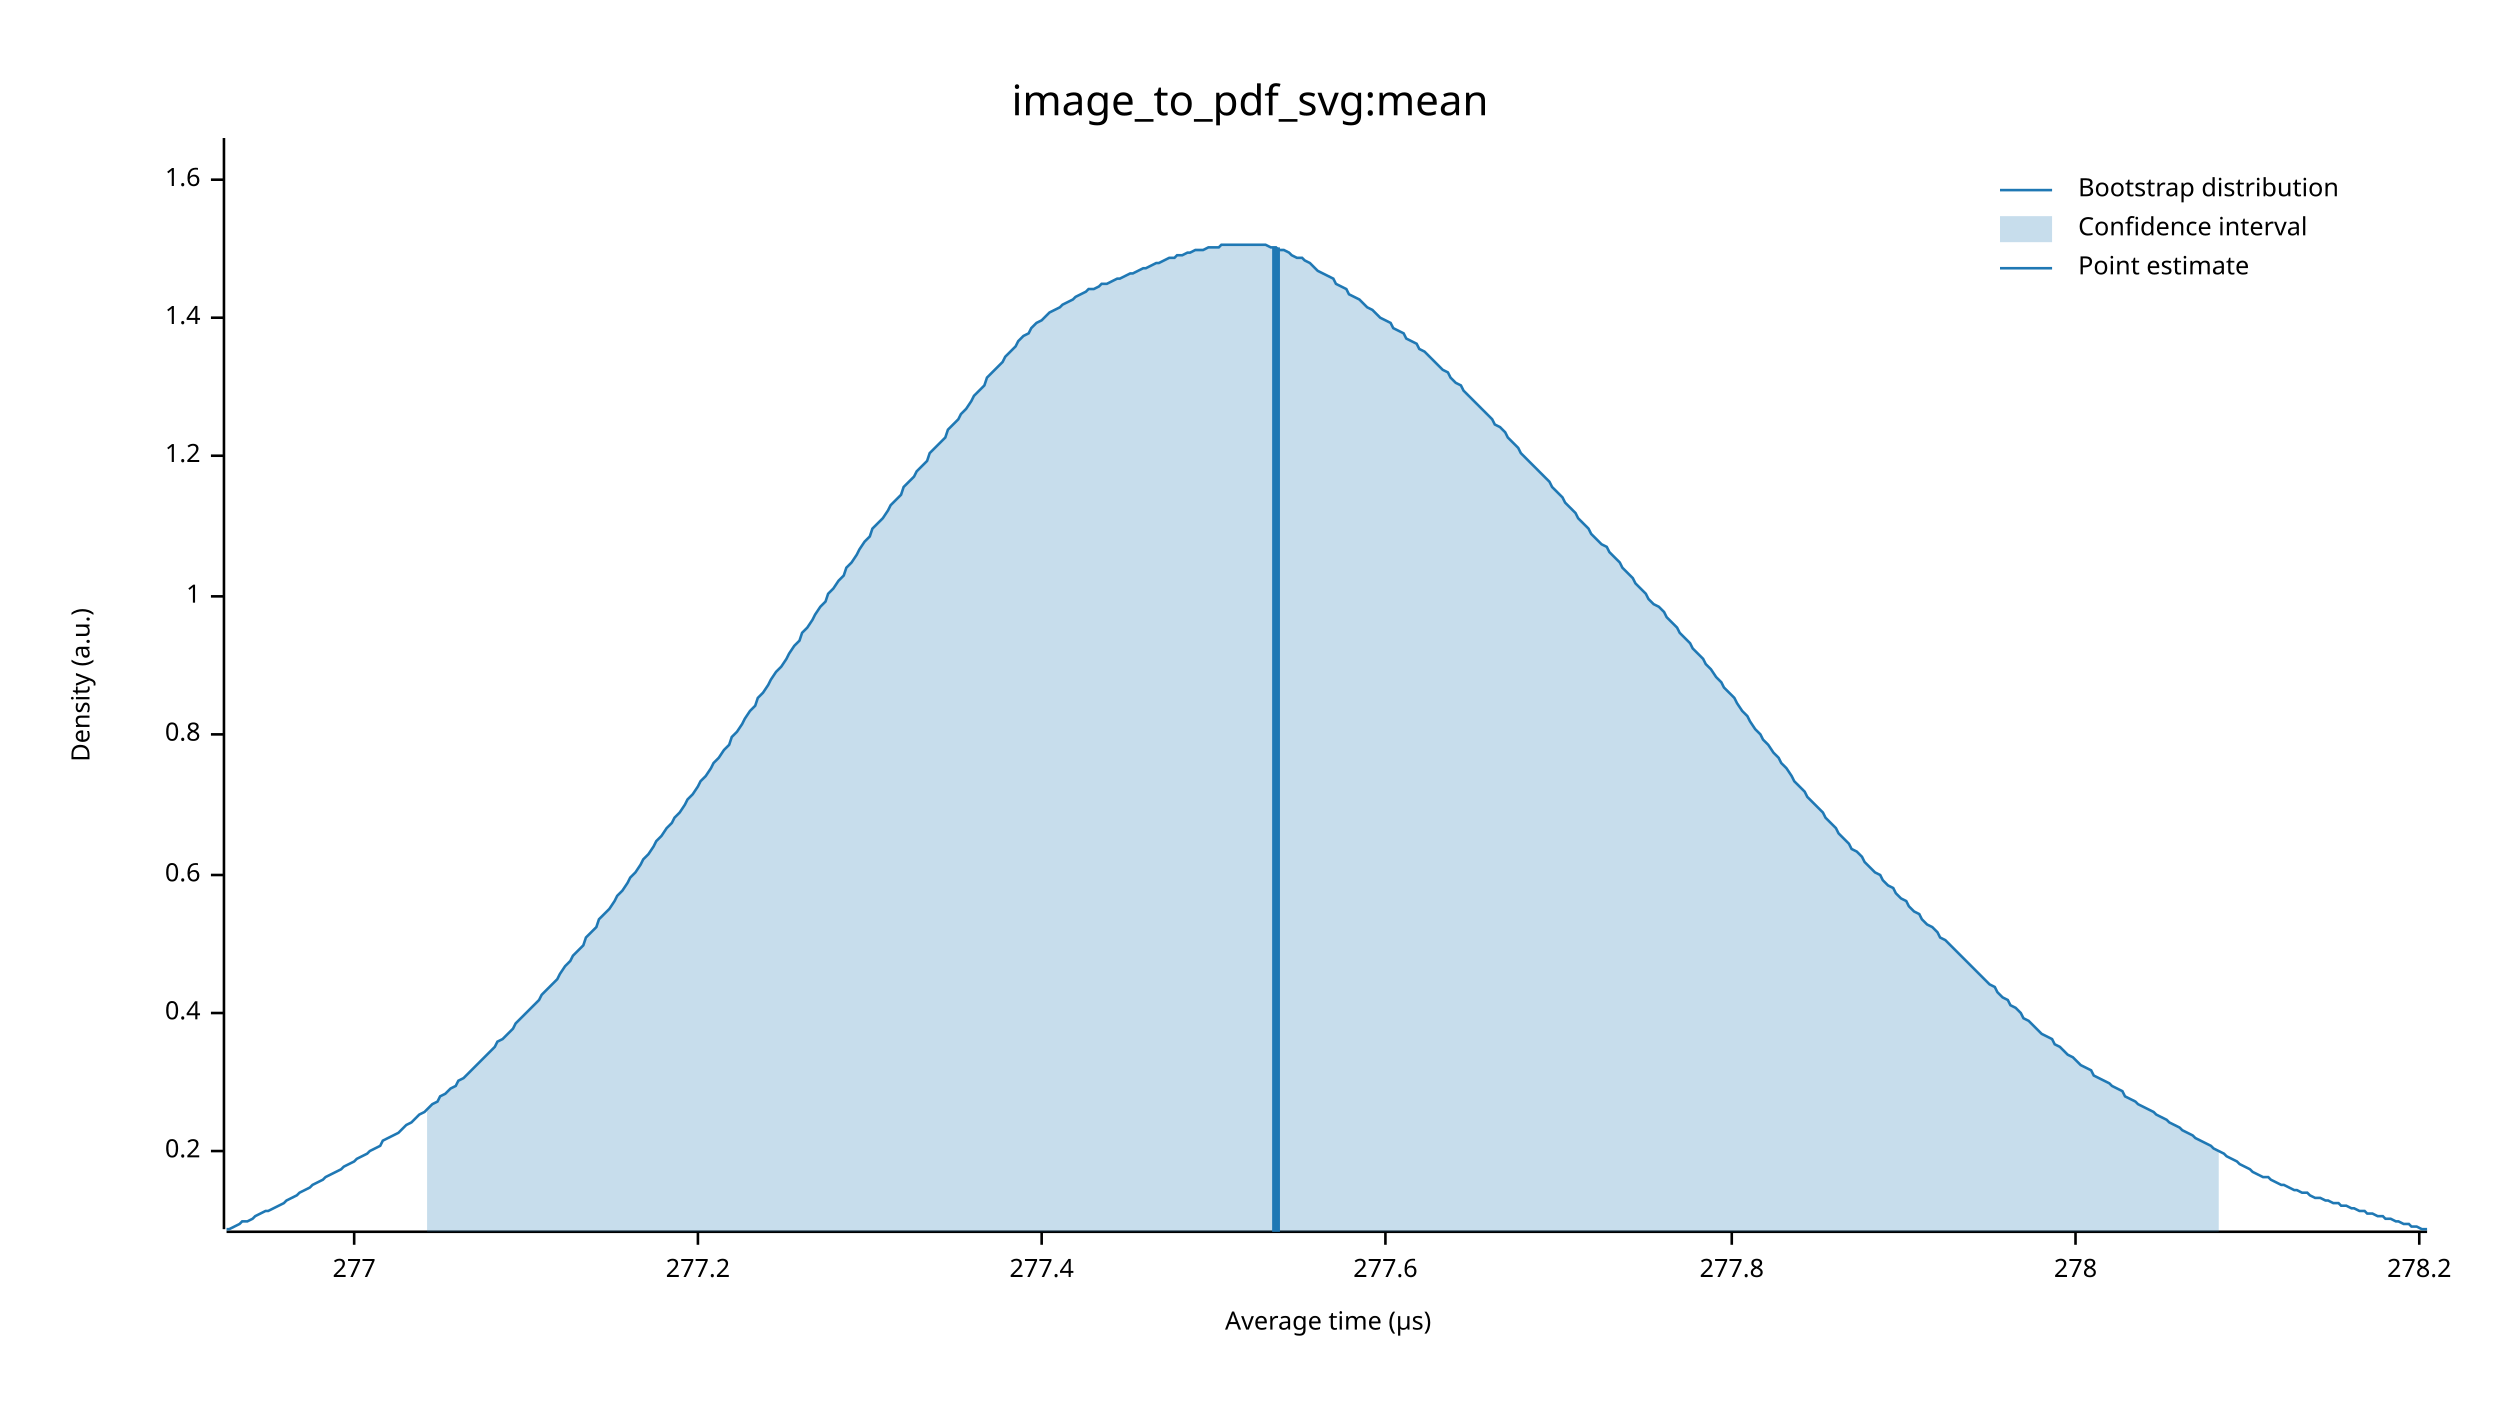
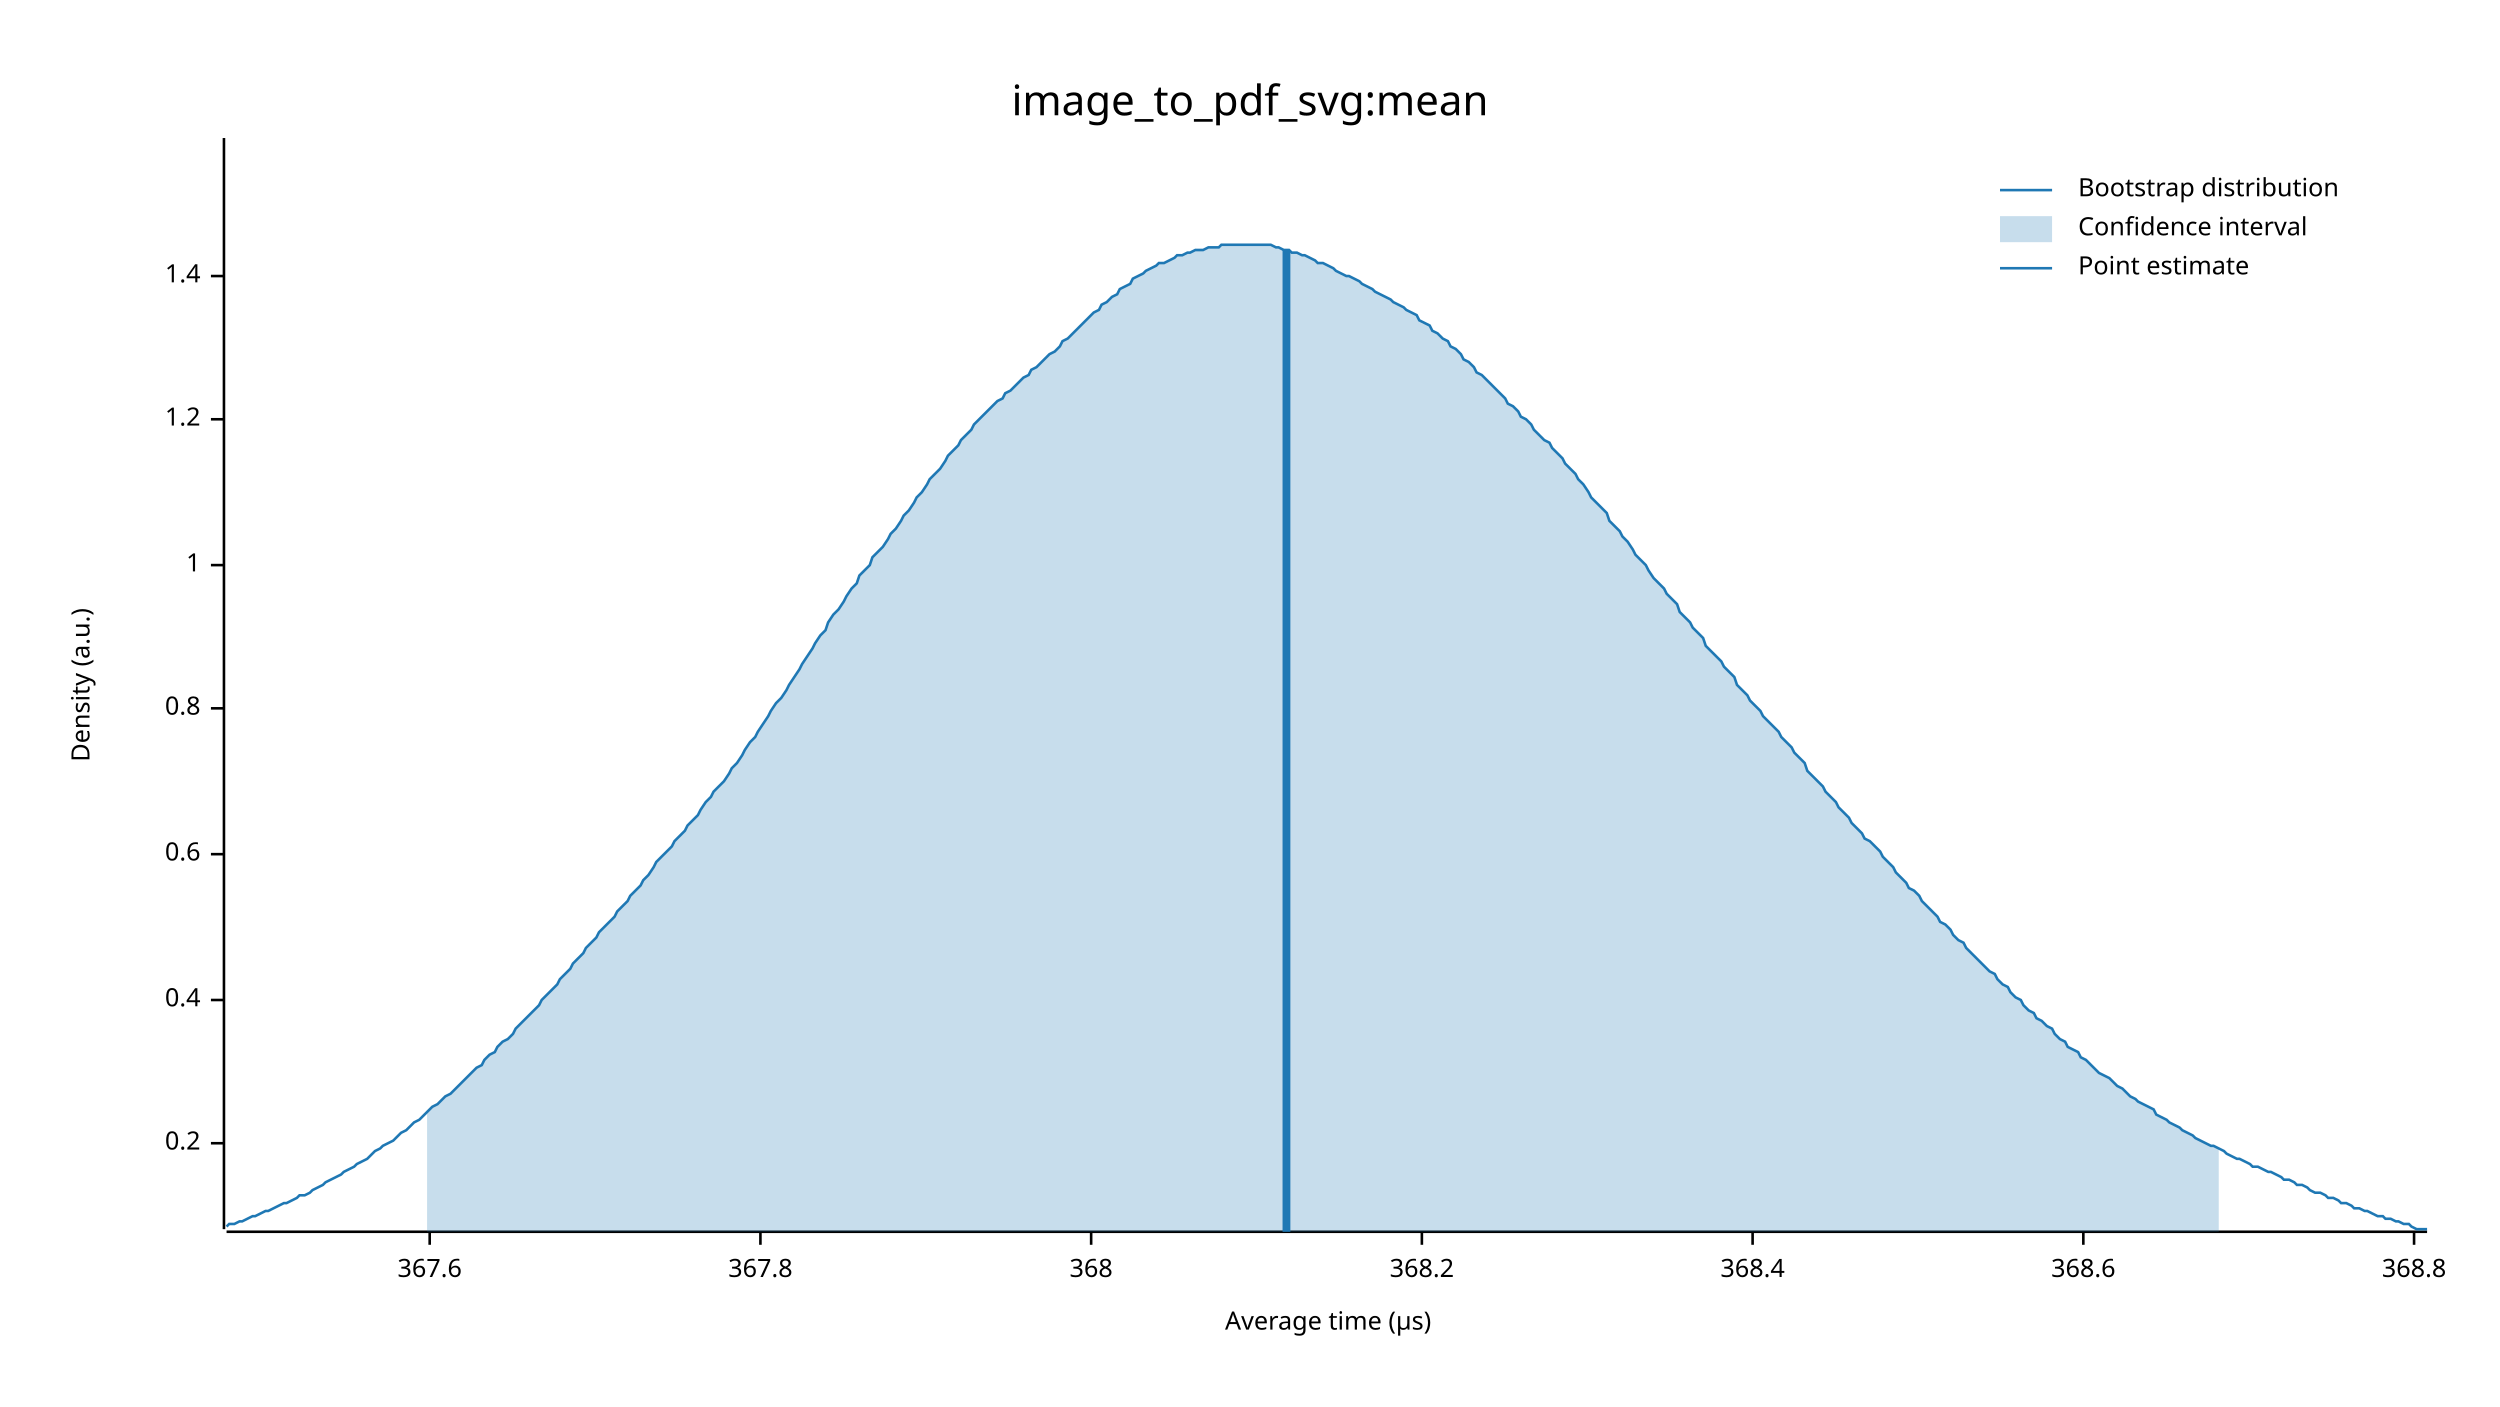
<svg xmlns="http://www.w3.org/2000/svg" width="960" height="540" viewBox="0 0 960 540">
  <text x="480" y="32" dy="0.76em" text-anchor="middle" font-family="sans-serif" font-size="16.129" opacity="1" fill="#000000">
image_to_pdf_svg:mean
</text>
  <text x="27" y="263" dy="0.76em" text-anchor="middle" font-family="sans-serif" font-size="9.677" opacity="1" fill="#000000" transform="rotate(270, 27, 263)">
Density (a.u.)
</text>
  <text x="510" y="513" dy="-0.5ex" text-anchor="middle" font-family="sans-serif" font-size="9.677" opacity="1" fill="#000000">
Average time (µs)
</text>
  <polyline fill="none" opacity="1" stroke="#000000" stroke-width="1" points="86,53 86,472 " />
-   <text x="77" y="442" dy="0.5ex" text-anchor="end" font-family="sans-serif" font-size="9.677" opacity="1" fill="#000000">
+   <text x="77" y="439" dy="0.5ex" text-anchor="end" font-family="sans-serif" font-size="9.677" opacity="1" fill="#000000">
0.2
</text>
-   <polyline fill="none" opacity="1" stroke="#000000" stroke-width="1" points="81,442 86,442 " />
-   <text x="77" y="389" dy="0.5ex" text-anchor="end" font-family="sans-serif" font-size="9.677" opacity="1" fill="#000000">
+   <polyline fill="none" opacity="1" stroke="#000000" stroke-width="1" points="81,439 86,439 " />
+   <text x="77" y="384" dy="0.5ex" text-anchor="end" font-family="sans-serif" font-size="9.677" opacity="1" fill="#000000">
0.4
</text>
-   <polyline fill="none" opacity="1" stroke="#000000" stroke-width="1" points="81,389 86,389 " />
-   <text x="77" y="336" dy="0.5ex" text-anchor="end" font-family="sans-serif" font-size="9.677" opacity="1" fill="#000000">
+   <polyline fill="none" opacity="1" stroke="#000000" stroke-width="1" points="81,384 86,384 " />
+   <text x="77" y="328" dy="0.5ex" text-anchor="end" font-family="sans-serif" font-size="9.677" opacity="1" fill="#000000">
0.6
</text>
-   <polyline fill="none" opacity="1" stroke="#000000" stroke-width="1" points="81,336 86,336 " />
-   <text x="77" y="282" dy="0.5ex" text-anchor="end" font-family="sans-serif" font-size="9.677" opacity="1" fill="#000000">
+   <polyline fill="none" opacity="1" stroke="#000000" stroke-width="1" points="81,328 86,328 " />
+   <text x="77" y="272" dy="0.5ex" text-anchor="end" font-family="sans-serif" font-size="9.677" opacity="1" fill="#000000">
0.8
</text>
-   <polyline fill="none" opacity="1" stroke="#000000" stroke-width="1" points="81,282 86,282 " />
-   <text x="77" y="229" dy="0.5ex" text-anchor="end" font-family="sans-serif" font-size="9.677" opacity="1" fill="#000000">
+   <polyline fill="none" opacity="1" stroke="#000000" stroke-width="1" points="81,272 86,272 " />
+   <text x="77" y="217" dy="0.5ex" text-anchor="end" font-family="sans-serif" font-size="9.677" opacity="1" fill="#000000">
1
</text>
-   <polyline fill="none" opacity="1" stroke="#000000" stroke-width="1" points="81,229 86,229 " />
-   <text x="77" y="175" dy="0.5ex" text-anchor="end" font-family="sans-serif" font-size="9.677" opacity="1" fill="#000000">
+   <polyline fill="none" opacity="1" stroke="#000000" stroke-width="1" points="81,217 86,217 " />
+   <text x="77" y="161" dy="0.5ex" text-anchor="end" font-family="sans-serif" font-size="9.677" opacity="1" fill="#000000">
1.2
</text>
-   <polyline fill="none" opacity="1" stroke="#000000" stroke-width="1" points="81,175 86,175 " />
-   <text x="77" y="122" dy="0.5ex" text-anchor="end" font-family="sans-serif" font-size="9.677" opacity="1" fill="#000000">
+   <polyline fill="none" opacity="1" stroke="#000000" stroke-width="1" points="81,161 86,161 " />
+   <text x="77" y="106" dy="0.5ex" text-anchor="end" font-family="sans-serif" font-size="9.677" opacity="1" fill="#000000">
1.4
</text>
-   <polyline fill="none" opacity="1" stroke="#000000" stroke-width="1" points="81,122 86,122 " />
-   <text x="77" y="69" dy="0.5ex" text-anchor="end" font-family="sans-serif" font-size="9.677" opacity="1" fill="#000000">
- 1.6
+   <polyline fill="none" opacity="1" stroke="#000000" stroke-width="1" points="81,106 86,106 " />
+   <polyline fill="none" opacity="1" stroke="#000000" stroke-width="1" points="87,473 932,473 " />
+   <text x="165" y="483" dy="0.76em" text-anchor="middle" font-family="sans-serif" font-size="9.677" opacity="1" fill="#000000">
+ 367.6
</text>
-   <polyline fill="none" opacity="1" stroke="#000000" stroke-width="1" points="81,69 86,69 " />
-   <polyline fill="none" opacity="1" stroke="#000000" stroke-width="1" points="87,473 932,473 " />
-   <text x="136" y="483" dy="0.76em" text-anchor="middle" font-family="sans-serif" font-size="9.677" opacity="1" fill="#000000">
- 277
+   <polyline fill="none" opacity="1" stroke="#000000" stroke-width="1" points="165,473 165,478 " />
+   <text x="292" y="483" dy="0.76em" text-anchor="middle" font-family="sans-serif" font-size="9.677" opacity="1" fill="#000000">
+ 367.8
</text>
-   <polyline fill="none" opacity="1" stroke="#000000" stroke-width="1" points="136,473 136,478 " />
-   <text x="268" y="483" dy="0.76em" text-anchor="middle" font-family="sans-serif" font-size="9.677" opacity="1" fill="#000000">
- 277.2
+   <polyline fill="none" opacity="1" stroke="#000000" stroke-width="1" points="292,473 292,478 " />
+   <text x="419" y="483" dy="0.76em" text-anchor="middle" font-family="sans-serif" font-size="9.677" opacity="1" fill="#000000">
+ 368
</text>
-   <polyline fill="none" opacity="1" stroke="#000000" stroke-width="1" points="268,473 268,478 " />
-   <text x="400" y="483" dy="0.76em" text-anchor="middle" font-family="sans-serif" font-size="9.677" opacity="1" fill="#000000">
- 277.4
+   <polyline fill="none" opacity="1" stroke="#000000" stroke-width="1" points="419,473 419,478 " />
+   <text x="546" y="483" dy="0.76em" text-anchor="middle" font-family="sans-serif" font-size="9.677" opacity="1" fill="#000000">
+ 368.2
</text>
-   <polyline fill="none" opacity="1" stroke="#000000" stroke-width="1" points="400,473 400,478 " />
-   <text x="532" y="483" dy="0.76em" text-anchor="middle" font-family="sans-serif" font-size="9.677" opacity="1" fill="#000000">
- 277.6
+   <polyline fill="none" opacity="1" stroke="#000000" stroke-width="1" points="546,473 546,478 " />
+   <text x="673" y="483" dy="0.76em" text-anchor="middle" font-family="sans-serif" font-size="9.677" opacity="1" fill="#000000">
+ 368.4
</text>
-   <polyline fill="none" opacity="1" stroke="#000000" stroke-width="1" points="532,473 532,478 " />
-   <text x="665" y="483" dy="0.76em" text-anchor="middle" font-family="sans-serif" font-size="9.677" opacity="1" fill="#000000">
- 277.8
+   <polyline fill="none" opacity="1" stroke="#000000" stroke-width="1" points="673,473 673,478 " />
+   <text x="800" y="483" dy="0.76em" text-anchor="middle" font-family="sans-serif" font-size="9.677" opacity="1" fill="#000000">
+ 368.6
</text>
-   <polyline fill="none" opacity="1" stroke="#000000" stroke-width="1" points="665,473 665,478 " />
-   <text x="797" y="483" dy="0.76em" text-anchor="middle" font-family="sans-serif" font-size="9.677" opacity="1" fill="#000000">
- 278
+   <polyline fill="none" opacity="1" stroke="#000000" stroke-width="1" points="800,473 800,478 " />
+   <text x="927" y="483" dy="0.76em" text-anchor="middle" font-family="sans-serif" font-size="9.677" opacity="1" fill="#000000">
+ 368.8
</text>
-   <polyline fill="none" opacity="1" stroke="#000000" stroke-width="1" points="797,473 797,478 " />
-   <text x="929" y="483" dy="0.76em" text-anchor="middle" font-family="sans-serif" font-size="9.677" opacity="1" fill="#000000">
- 278.2
- </text>
-   <polyline fill="none" opacity="1" stroke="#000000" stroke-width="1" points="929,473 929,478 " />
-   <polyline fill="none" opacity="1" stroke="#1F78B4" stroke-width="1" points="87,472 88,472 90,471 92,470 93,469 95,469 97,468 98,467 100,466 102,465 103,465 105,464 107,463 109,462 110,461 112,460 114,459 115,458 117,457 119,456 120,455 122,454 124,453 125,452 127,451 129,450 131,449 132,448 134,447 136,446 137,445 139,444 141,443 142,442 144,441 146,440 147,438 149,437 151,436 153,435 154,434 156,432 158,431 159,430 161,428 163,427 164,426 166,424 168,423 169,421 171,420 173,418 175,417 176,415 178,414 180,412 181,411 183,409 185,407 186,406 188,404 190,402 191,400 193,399 195,397 197,395 198,393 200,391 202,389 203,388 205,386 207,384 208,382 210,380 212,378 214,376 215,374 217,371 219,369 220,367 222,365 224,363 225,360 227,358 229,356 230,353 232,351 234,349 236,346 237,344 239,342 241,339 242,337 244,335 246,332 247,330 249,328 251,325 252,323 254,321 256,318 258,316 259,314 261,312 263,309 264,307 266,305 268,302 269,300 271,298 273,295 274,293 276,291 278,288 280,286 281,283 283,281 285,278 286,276 288,273 290,271 291,268 293,266 295,263 296,261 298,258 300,256 302,253 303,251 305,248 307,246 308,243 310,241 312,238 313,236 315,233 317,231 318,228 320,226 322,223 324,221 325,218 327,216 329,213 330,211 332,208 334,206 335,203 337,201 339,199 341,196 342,194 344,192 346,190 347,187 349,185 351,183 352,181 354,179 356,177 357,174 359,172 361,170 363,168 364,165 366,163 368,161 369,159 371,157 373,154 374,152 376,150 378,148 379,145 381,143 383,141 385,139 386,137 388,135 390,133 391,131 393,129 395,128 396,126 398,124 400,123 401,122 403,120 405,119 407,118 408,117 410,116 412,115 413,114 415,113 417,112 418,111 420,111 422,110 423,109 425,109 427,108 429,107 430,107 432,106 434,105 435,105 437,104 439,103 440,103 442,102 444,101 445,101 447,100 449,99 451,99 452,98 454,98 456,97 457,97 459,96 461,96 462,96 464,95 466,95 468,95 469,94 471,94 473,94 474,94 476,94 478,94 479,94 481,94 483,94 484,94 486,94 488,95 490,95 491,96 493,96 495,97 496,98 498,99 500,99 501,100 503,101 505,103 506,104 508,105 510,106 512,107 513,109 515,110 517,111 518,113 520,114 522,115 523,116 525,118 527,119 528,120 530,122 532,123 534,124 535,126 537,127 539,128 540,130 542,131 544,132 545,134 547,135 549,137 550,138 552,140 554,142 556,143 557,145 559,147 561,148 562,150 564,152 566,154 567,155 569,157 571,159 573,161 574,163 576,164 578,166 579,168 581,170 583,172 584,174 586,176 588,178 589,179 591,181 593,183 595,185 596,187 598,189 600,191 601,193 603,195 605,197 606,199 608,201 610,203 611,205 613,207 615,209 617,210 618,212 620,214 622,216 623,218 625,220 627,222 628,224 630,226 632,228 633,230 635,232 637,233 639,235 640,237 642,239 644,241 645,243 647,245 649,247 650,249 652,251 654,253 655,255 657,257 659,260 661,262 662,264 664,266 666,268 667,270 669,273 671,275 672,277 674,280 676,282 677,284 679,286 681,289 683,291 684,293 686,295 688,298 689,300 691,302 693,304 694,306 696,308 698,310 700,312 701,314 703,316 705,318 706,320 708,322 710,324 711,326 713,327 715,329 716,331 718,333 720,335 722,336 723,338 725,340 727,341 728,343 730,345 732,346 733,348 735,350 737,351 738,353 740,355 742,356 744,358 745,360 747,361 749,363 750,364 752,366 754,368 755,369 757,371 759,373 760,374 762,376 764,378 766,379 767,381 769,383 771,384 772,386 774,387 776,389 777,391 779,392 781,394 782,395 784,397 786,398 788,399 789,401 791,402 793,404 794,405 796,406 798,408 799,409 801,410 803,411 804,413 806,414 808,415 810,416 811,417 813,418 815,419 816,421 818,422 820,423 821,424 823,425 825,426 827,427 828,428 830,429 832,430 833,431 835,432 837,433 838,434 840,435 842,436 843,437 845,438 847,439 849,440 850,441 852,442 854,443 855,444 857,445 859,446 860,447 862,448 864,449 865,450 867,451 869,452 871,452 872,453 874,454 876,455 877,455 879,456 881,457 882,457 884,458 886,458 887,459 889,460 891,460 893,461 894,461 896,462 898,462 899,463 901,463 903,464 904,464 906,465 908,465 909,466 911,466 913,467 915,467 916,468 918,468 920,469 921,469 923,470 925,470 926,471 928,471 930,472 932,472 " />
-   <polygon opacity="0.25" fill="#1F78B4" points="164,426 166,424 168,423 169,421 171,420 173,418 175,417 176,415 178,414 180,412 181,411 183,409 185,407 186,406 188,404 190,402 191,400 193,399 195,397 197,395 198,393 200,391 202,389 203,388 205,386 207,384 208,382 210,380 212,378 214,376 215,374 217,371 219,369 220,367 222,365 224,363 225,360 227,358 229,356 230,353 232,351 234,349 236,346 237,344 239,342 241,339 242,337 244,335 246,332 247,330 249,328 251,325 252,323 254,321 256,318 258,316 259,314 261,312 263,309 264,307 266,305 268,302 269,300 271,298 273,295 274,293 276,291 278,288 280,286 281,283 283,281 285,278 286,276 288,273 290,271 291,268 293,266 295,263 296,261 298,258 300,256 302,253 303,251 305,248 307,246 308,243 310,241 312,238 313,236 315,233 317,231 318,228 320,226 322,223 324,221 325,218 327,216 329,213 330,211 332,208 334,206 335,203 337,201 339,199 341,196 342,194 344,192 346,190 347,187 349,185 351,183 352,181 354,179 356,177 357,174 359,172 361,170 363,168 364,165 366,163 368,161 369,159 371,157 373,154 374,152 376,150 378,148 379,145 381,143 383,141 385,139 386,137 388,135 390,133 391,131 393,129 395,128 396,126 398,124 400,123 401,122 403,120 405,119 407,118 408,117 410,116 412,115 413,114 415,113 417,112 418,111 420,111 422,110 423,109 425,109 427,108 429,107 430,107 432,106 434,105 435,105 437,104 439,103 440,103 442,102 444,101 445,101 447,100 449,99 451,99 452,98 454,98 456,97 457,97 459,96 461,96 462,96 464,95 466,95 468,95 469,94 471,94 473,94 474,94 476,94 478,94 479,94 481,94 483,94 484,94 486,94 488,95 490,95 491,96 493,96 495,97 496,98 498,99 500,99 501,100 503,101 505,103 506,104 508,105 510,106 512,107 513,109 515,110 517,111 518,113 520,114 522,115 523,116 525,118 527,119 528,120 530,122 532,123 534,124 535,126 537,127 539,128 540,130 542,131 544,132 545,134 547,135 549,137 550,138 552,140 554,142 556,143 557,145 559,147 561,148 562,150 564,152 566,154 567,155 569,157 571,159 573,161 574,163 576,164 578,166 579,168 581,170 583,172 584,174 586,176 588,178 589,179 591,181 593,183 595,185 596,187 598,189 600,191 601,193 603,195 605,197 606,199 608,201 610,203 611,205 613,207 615,209 617,210 618,212 620,214 622,216 623,218 625,220 627,222 628,224 630,226 632,228 633,230 635,232 637,233 639,235 640,237 642,239 644,241 645,243 647,245 649,247 650,249 652,251 654,253 655,255 657,257 659,260 661,262 662,264 664,266 666,268 667,270 669,273 671,275 672,277 674,280 676,282 677,284 679,286 681,289 683,291 684,293 686,295 688,298 689,300 691,302 693,304 694,306 696,308 698,310 700,312 701,314 703,316 705,318 706,320 708,322 710,324 711,326 713,327 715,329 716,331 718,333 720,335 722,336 723,338 725,340 727,341 728,343 730,345 732,346 733,348 735,350 737,351 738,353 740,355 742,356 744,358 745,360 747,361 749,363 750,364 752,366 754,368 755,369 757,371 759,373 760,374 762,376 764,378 766,379 767,381 769,383 771,384 772,386 774,387 776,389 777,391 779,392 781,394 782,395 784,397 786,398 788,399 789,401 791,402 793,404 794,405 796,406 798,408 799,409 801,410 803,411 804,413 806,414 808,415 810,416 811,417 813,418 815,419 816,421 818,422 820,423 821,424 823,425 825,426 827,427 828,428 830,429 832,430 833,431 835,432 837,433 838,434 840,435 842,436 843,437 845,438 847,439 849,440 850,441 852,442 852,473 164,473 " />
-   <polyline fill="none" opacity="1" stroke="#1F78B4" stroke-width="3" points="490,473 490,95 " />
+   <polyline fill="none" opacity="1" stroke="#000000" stroke-width="1" points="927,473 927,478 " />
+   <polyline fill="none" opacity="1" stroke="#1F78B4" stroke-width="1" points="87,471 88,470 90,470 92,469 93,469 95,468 97,467 98,467 100,466 102,465 103,465 105,464 107,463 109,462 110,462 112,461 114,460 115,459 117,459 119,458 120,457 122,456 124,455 125,454 127,453 129,452 131,451 132,450 134,449 136,448 137,447 139,446 141,445 142,444 144,442 146,441 147,440 149,439 151,438 153,436 154,435 156,434 158,432 159,431 161,430 163,428 164,427 166,425 168,424 169,423 171,421 173,420 175,418 176,417 178,415 180,413 181,412 183,410 185,409 186,407 188,405 190,404 191,402 193,400 195,399 197,397 198,395 200,393 202,391 203,390 205,388 207,386 208,384 210,382 212,380 214,378 215,376 217,374 219,372 220,370 222,368 224,366 225,364 227,362 229,360 230,358 232,356 234,354 236,352 237,350 239,348 241,346 242,344 244,342 246,340 247,338 249,336 251,333 252,331 254,329 256,327 258,325 259,323 261,321 263,319 264,317 266,315 268,313 269,311 271,308 273,306 274,304 276,302 278,300 280,297 281,295 283,293 285,290 286,288 288,285 290,283 291,281 293,278 295,275 296,273 298,270 300,268 302,265 303,263 305,260 307,257 308,255 310,252 312,249 313,247 315,244 317,242 318,239 320,236 322,234 324,231 325,229 327,226 329,224 330,221 332,219 334,217 335,214 337,212 339,210 341,207 342,205 344,203 346,200 347,198 349,196 351,193 352,191 354,189 356,186 357,184 359,182 361,180 363,177 364,175 366,173 368,171 369,169 371,167 373,165 374,163 376,161 378,159 379,158 381,156 383,154 385,153 386,151 388,150 390,148 391,147 393,145 395,144 396,142 398,141 400,139 401,138 403,136 405,135 407,133 408,131 410,130 412,128 413,127 415,125 417,123 418,122 420,120 422,119 423,117 425,116 427,114 429,113 430,111 432,110 434,109 435,107 437,106 439,105 440,104 442,103 444,102 445,101 447,101 449,100 451,99 452,98 454,98 456,97 457,97 459,96 461,96 462,96 464,95 466,95 468,95 469,94 471,94 473,94 474,94 476,94 478,94 479,94 481,94 483,94 484,94 486,94 488,94 490,95 491,95 493,96 495,96 496,97 498,97 500,98 501,98 503,99 505,100 506,101 508,101 510,102 512,103 513,104 515,105 517,106 518,106 520,107 522,108 523,109 525,110 527,111 528,112 530,113 532,114 534,115 535,116 537,117 539,118 540,119 542,120 544,121 545,123 547,124 549,125 550,127 552,128 554,130 556,131 557,133 559,134 561,136 562,138 564,139 566,141 567,143 569,144 571,146 573,148 574,149 576,151 578,153 579,155 581,156 583,158 584,160 586,161 588,163 589,165 591,167 593,169 595,170 596,172 598,174 600,176 601,178 603,180 605,182 606,184 608,186 610,189 611,191 613,193 615,195 617,197 618,200 620,202 622,204 623,206 625,208 627,211 628,213 630,215 632,217 633,219 635,222 637,224 639,226 640,228 642,230 644,232 645,235 647,237 649,239 650,241 652,243 654,245 655,248 657,250 659,252 661,254 662,256 664,258 666,260 667,263 669,265 671,267 672,269 674,271 676,273 677,275 679,277 681,279 683,281 684,283 686,285 688,287 689,289 691,291 693,293 694,296 696,298 698,300 700,302 701,304 703,306 705,308 706,310 708,312 710,314 711,316 713,318 715,320 716,322 718,323 720,325 722,327 723,329 725,331 727,333 728,335 730,337 732,339 733,341 735,342 737,344 738,346 740,348 742,350 744,352 745,354 747,355 749,357 750,359 752,361 754,362 755,364 757,366 759,368 760,369 762,371 764,373 766,374 767,376 769,378 771,379 772,381 774,383 776,384 777,386 779,388 781,389 782,391 784,392 786,394 788,395 789,397 791,399 793,400 794,402 796,403 798,404 799,406 801,407 803,409 804,410 806,412 808,413 810,414 811,415 813,417 815,418 816,419 818,421 820,422 821,423 823,424 825,425 827,426 828,428 830,429 832,430 833,431 835,432 837,433 838,434 840,435 842,436 843,437 845,438 847,439 849,440 850,440 852,441 854,442 855,443 857,444 859,445 860,445 862,446 864,447 865,448 867,448 869,449 871,450 872,450 874,451 876,452 877,453 879,453 881,454 882,455 884,455 886,456 887,457 889,458 891,458 893,459 894,460 896,460 898,461 899,462 901,462 903,463 904,464 906,464 908,465 909,465 911,466 913,467 915,467 916,468 918,468 920,469 921,469 923,470 925,470 926,471 928,472 930,472 932,472 " />
+   <polygon opacity="0.25" fill="#1F78B4" points="164,427 166,425 168,424 169,423 171,421 173,420 175,418 176,417 178,415 180,413 181,412 183,410 185,409 186,407 188,405 190,404 191,402 193,400 195,399 197,397 198,395 200,393 202,391 203,390 205,388 207,386 208,384 210,382 212,380 214,378 215,376 217,374 219,372 220,370 222,368 224,366 225,364 227,362 229,360 230,358 232,356 234,354 236,352 237,350 239,348 241,346 242,344 244,342 246,340 247,338 249,336 251,333 252,331 254,329 256,327 258,325 259,323 261,321 263,319 264,317 266,315 268,313 269,311 271,308 273,306 274,304 276,302 278,300 280,297 281,295 283,293 285,290 286,288 288,285 290,283 291,281 293,278 295,275 296,273 298,270 300,268 302,265 303,263 305,260 307,257 308,255 310,252 312,249 313,247 315,244 317,242 318,239 320,236 322,234 324,231 325,229 327,226 329,224 330,221 332,219 334,217 335,214 337,212 339,210 341,207 342,205 344,203 346,200 347,198 349,196 351,193 352,191 354,189 356,186 357,184 359,182 361,180 363,177 364,175 366,173 368,171 369,169 371,167 373,165 374,163 376,161 378,159 379,158 381,156 383,154 385,153 386,151 388,150 390,148 391,147 393,145 395,144 396,142 398,141 400,139 401,138 403,136 405,135 407,133 408,131 410,130 412,128 413,127 415,125 417,123 418,122 420,120 422,119 423,117 425,116 427,114 429,113 430,111 432,110 434,109 435,107 437,106 439,105 440,104 442,103 444,102 445,101 447,101 449,100 451,99 452,98 454,98 456,97 457,97 459,96 461,96 462,96 464,95 466,95 468,95 469,94 471,94 473,94 474,94 476,94 478,94 479,94 481,94 483,94 484,94 486,94 488,94 490,95 491,95 493,96 495,96 496,97 498,97 500,98 501,98 503,99 505,100 506,101 508,101 510,102 512,103 513,104 515,105 517,106 518,106 520,107 522,108 523,109 525,110 527,111 528,112 530,113 532,114 534,115 535,116 537,117 539,118 540,119 542,120 544,121 545,123 547,124 549,125 550,127 552,128 554,130 556,131 557,133 559,134 561,136 562,138 564,139 566,141 567,143 569,144 571,146 573,148 574,149 576,151 578,153 579,155 581,156 583,158 584,160 586,161 588,163 589,165 591,167 593,169 595,170 596,172 598,174 600,176 601,178 603,180 605,182 606,184 608,186 610,189 611,191 613,193 615,195 617,197 618,200 620,202 622,204 623,206 625,208 627,211 628,213 630,215 632,217 633,219 635,222 637,224 639,226 640,228 642,230 644,232 645,235 647,237 649,239 650,241 652,243 654,245 655,248 657,250 659,252 661,254 662,256 664,258 666,260 667,263 669,265 671,267 672,269 674,271 676,273 677,275 679,277 681,279 683,281 684,283 686,285 688,287 689,289 691,291 693,293 694,296 696,298 698,300 700,302 701,304 703,306 705,308 706,310 708,312 710,314 711,316 713,318 715,320 716,322 718,323 720,325 722,327 723,329 725,331 727,333 728,335 730,337 732,339 733,341 735,342 737,344 738,346 740,348 742,350 744,352 745,354 747,355 749,357 750,359 752,361 754,362 755,364 757,366 759,368 760,369 762,371 764,373 766,374 767,376 769,378 771,379 772,381 774,383 776,384 777,386 779,388 781,389 782,391 784,392 786,394 788,395 789,397 791,399 793,400 794,402 796,403 798,404 799,406 801,407 803,409 804,410 806,412 808,413 810,414 811,415 813,417 815,418 816,419 818,421 820,422 821,423 823,424 825,425 827,426 828,428 830,429 832,430 833,431 835,432 837,433 838,434 840,435 842,436 843,437 845,438 847,439 849,440 850,440 852,441 852,473 164,473 " />
+   <polyline fill="none" opacity="1" stroke="#1F78B4" stroke-width="3" points="494,473 494,96 " />
  <text x="798" y="68" dy="0.76em" text-anchor="start" font-family="sans-serif" font-size="9.677" opacity="1" fill="#000000">
Bootstrap distribution
</text>
  <text x="798" y="83" dy="0.76em" text-anchor="start" font-family="sans-serif" font-size="9.677" opacity="1" fill="#000000">
Confidence interval
</text>
  <text x="798" y="98" dy="0.76em" text-anchor="start" font-family="sans-serif" font-size="9.677" opacity="1" fill="#000000">
Point estimate
</text>
  <polyline fill="none" opacity="1" stroke="#1F78B4" stroke-width="1" points="768,73 788,73 " />
  <rect x="768" y="83" width="20" height="10" opacity="0.25" fill="#1F78B4" stroke="none" />
  <polyline fill="none" opacity="1" stroke="#1F78B4" stroke-width="1" points="768,103 788,103 " />
</svg>
